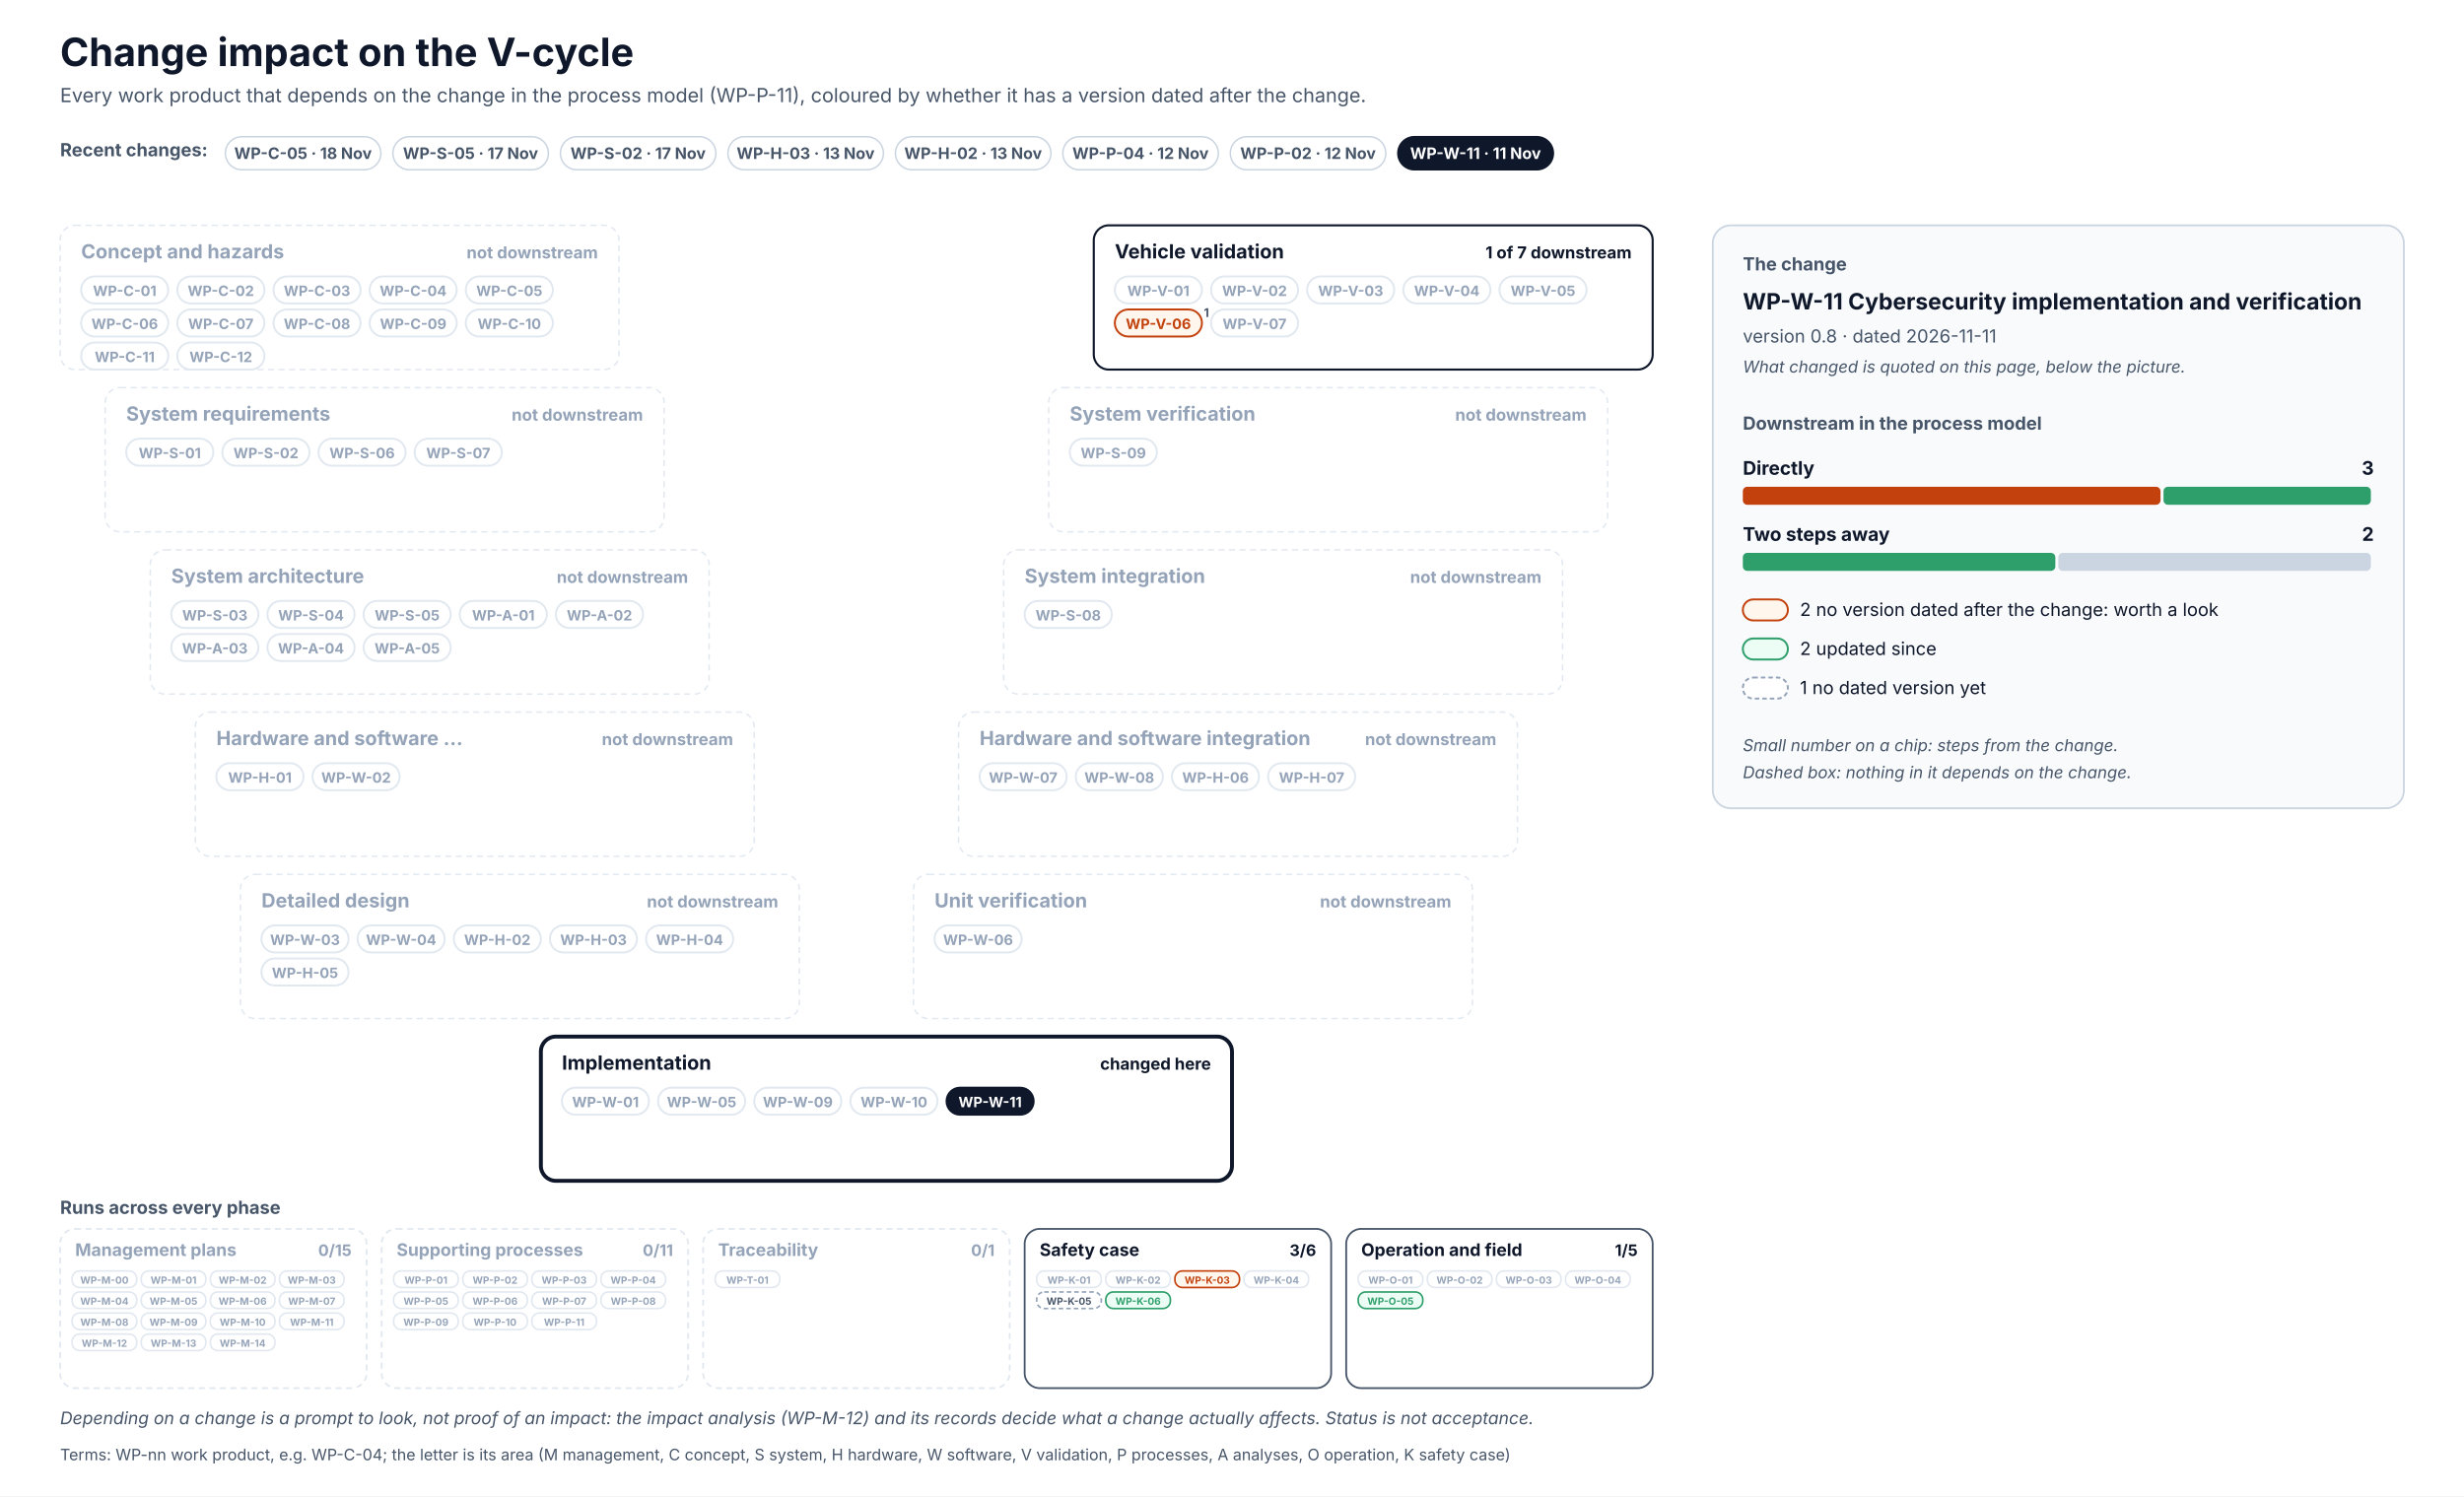
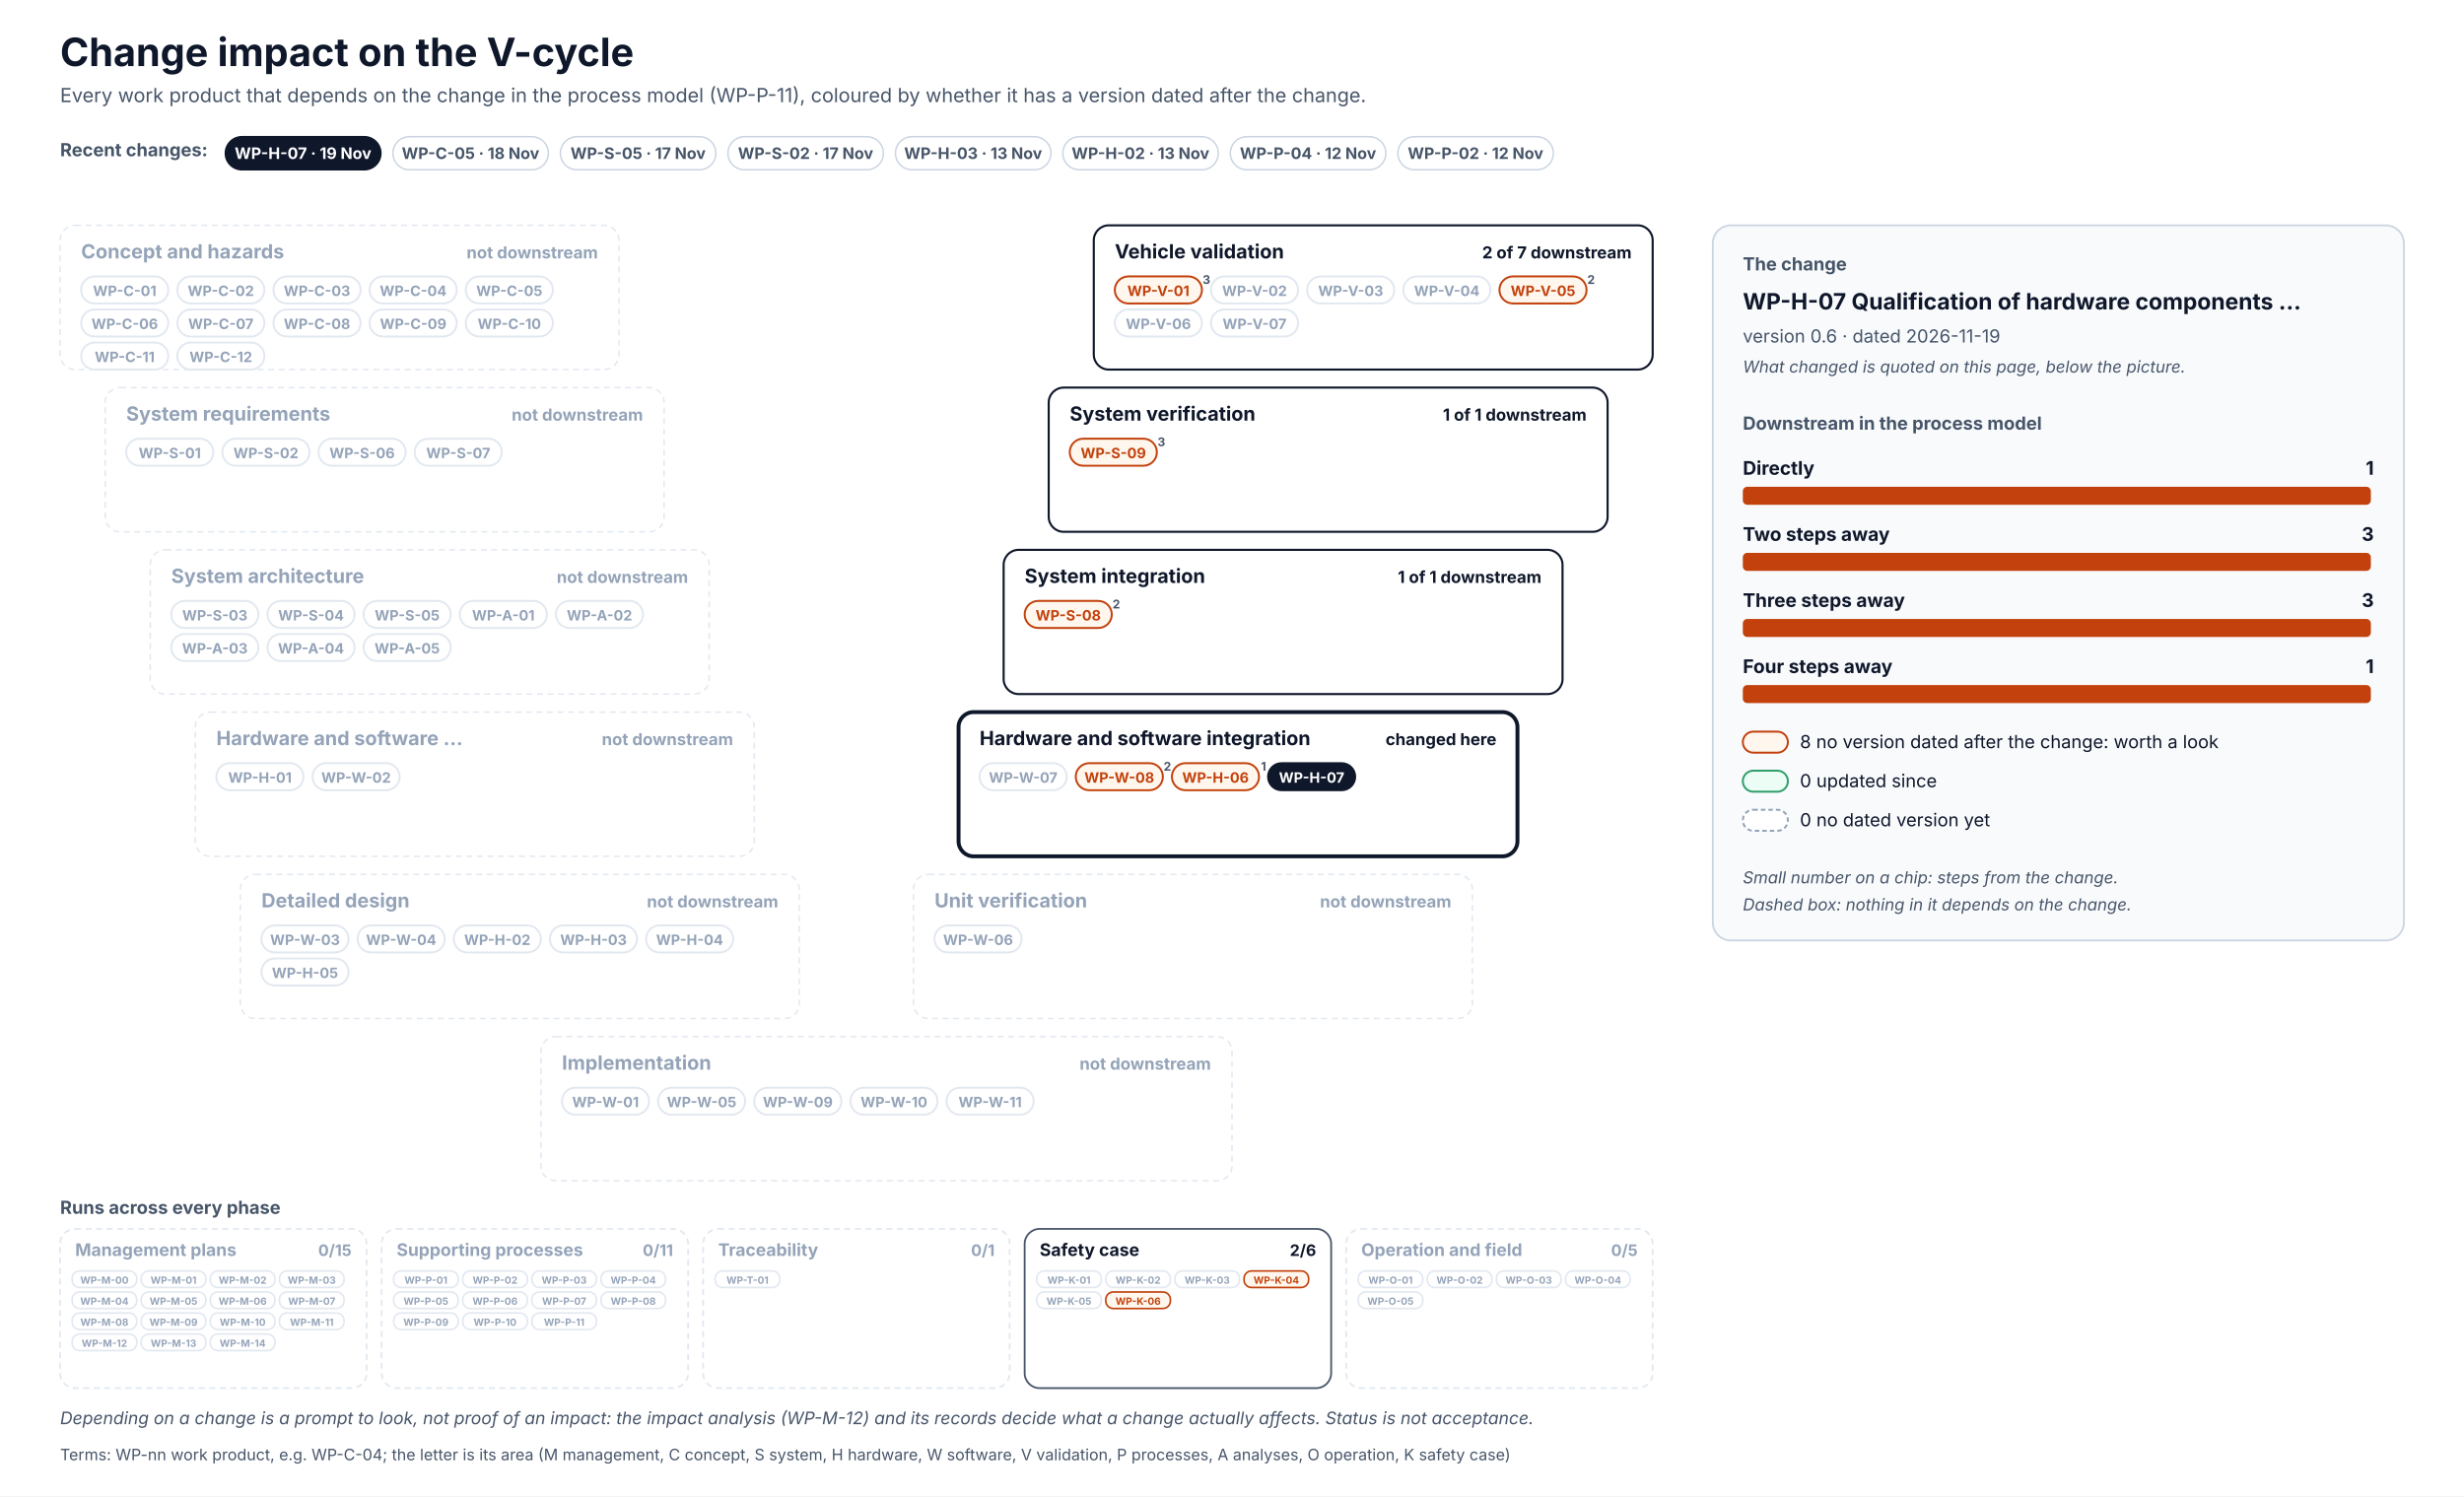
<svg xmlns="http://www.w3.org/2000/svg" width="1640" height="996" viewBox="0 0 1640 996" font-family="Inter, 'Segoe UI', Helvetica, Arial, sans-serif" role="img">
  <defs>
    <pattern id="hatch" patternUnits="userSpaceOnUse" width="6" height="6" patternTransform="rotate(45)">
      <rect width="6" height="6" fill="#F1F5F9" />
      <line x1="0" y1="0" x2="0" y2="6" stroke="#CBD5E1" stroke-width="2" />
    </pattern>
  </defs>
  <rect x="0" y="0" width="1640" height="996" rx="0" fill="#FFFFFF" stroke="none" stroke-width="0" />
  <text x="40" y="44" font-size="26" fill="#0F172A" font-weight="700">Change impact on the V-cycle</text>
  <text x="40" y="68" font-size="13" fill="#475569">Every work product that depends on the change in the process model (WP-P-11), coloured by whether it has a version dated after the change.</text>
  <text x="40" y="104" font-size="12" fill="#475569" font-weight="700">Recent changes:</text>
  <g transform="translate(150,91)">
+     <rect x="0" y="0" width="103.5" height="22" rx="11.0" fill="#0F172A" stroke="#0F172A" stroke-width="1" />
+     <text x="51.7" y="14.8" font-size="10.5" fill="#FFFFFF" font-weight="700" text-anchor="middle">WP-H-07 · 19 Nov</text>
+   </g>
+   <g transform="translate(261.5,91)">
    <rect x="0" y="0" width="103.5" height="22" rx="11.0" fill="#FFFFFF" stroke="#CBD5E1" stroke-width="1" />
    <text x="51.7" y="14.8" font-size="10.5" fill="#475569" font-weight="700" text-anchor="middle">WP-C-05 · 18 Nov</text>
  </g>
-   <g transform="translate(261.5,91)">
+   <g transform="translate(373,91)">
    <rect x="0" y="0" width="103.5" height="22" rx="11.0" fill="#FFFFFF" stroke="#CBD5E1" stroke-width="1" />
    <text x="51.7" y="14.8" font-size="10.5" fill="#475569" font-weight="700" text-anchor="middle">WP-S-05 · 17 Nov</text>
  </g>
-   <g transform="translate(373,91)">
+   <g transform="translate(484.5,91)">
    <rect x="0" y="0" width="103.5" height="22" rx="11.0" fill="#FFFFFF" stroke="#CBD5E1" stroke-width="1" />
    <text x="51.7" y="14.8" font-size="10.5" fill="#475569" font-weight="700" text-anchor="middle">WP-S-02 · 17 Nov</text>
  </g>
-   <g transform="translate(484.5,91)">
+   <g transform="translate(596,91)">
    <rect x="0" y="0" width="103.5" height="22" rx="11.0" fill="#FFFFFF" stroke="#CBD5E1" stroke-width="1" />
    <text x="51.7" y="14.8" font-size="10.5" fill="#475569" font-weight="700" text-anchor="middle">WP-H-03 · 13 Nov</text>
  </g>
-   <g transform="translate(596,91)">
+   <g transform="translate(707.4,91)">
    <rect x="0" y="0" width="103.5" height="22" rx="11.0" fill="#FFFFFF" stroke="#CBD5E1" stroke-width="1" />
    <text x="51.7" y="14.8" font-size="10.5" fill="#475569" font-weight="700" text-anchor="middle">WP-H-02 · 13 Nov</text>
  </g>
-   <g transform="translate(707.4,91)">
+   <g transform="translate(818.9,91)">
    <rect x="0" y="0" width="103.5" height="22" rx="11.0" fill="#FFFFFF" stroke="#CBD5E1" stroke-width="1" />
    <text x="51.7" y="14.8" font-size="10.5" fill="#475569" font-weight="700" text-anchor="middle">WP-P-04 · 12 Nov</text>
  </g>
-   <g transform="translate(818.9,91)">
+   <g transform="translate(930.4,91)">
    <rect x="0" y="0" width="103.5" height="22" rx="11.0" fill="#FFFFFF" stroke="#CBD5E1" stroke-width="1" />
    <text x="51.7" y="14.8" font-size="10.5" fill="#475569" font-weight="700" text-anchor="middle">WP-P-02 · 12 Nov</text>
-   </g>
-   <g transform="translate(930.4,91)">
-     <rect x="0" y="0" width="103.5" height="22" rx="11.0" fill="#0F172A" stroke="#0F172A" stroke-width="1" />
-     <text x="51.7" y="14.8" font-size="10.5" fill="#FFFFFF" font-weight="700" text-anchor="middle">WP-W-11 · 11 Nov</text>
  </g>
  <rect x="40" y="150" width="372" height="96" rx="10" fill="#FFFFFF" stroke="#E2E8F0" stroke-width="1" stroke-dasharray="4 3" />
  <text x="54" y="172" font-size="13" fill="#94A3B8" font-weight="700">Concept and hazards</text>
  <text x="398" y="172" font-size="11" fill="#94A3B8" font-weight="700" text-anchor="end">not downstream</text>
  <rect x="54" y="184" width="58" height="18" rx="9.0" fill="#FFFFFF" stroke="#E2E8F0" stroke-width="1.3" />
  <text x="83" y="197" font-size="9.5" fill="#94A3B8" font-weight="700" text-anchor="middle">WP-C-01</text>
  <rect x="118" y="184" width="58" height="18" rx="9.0" fill="#FFFFFF" stroke="#E2E8F0" stroke-width="1.3" />
  <text x="147" y="197" font-size="9.5" fill="#94A3B8" font-weight="700" text-anchor="middle">WP-C-02</text>
  <rect x="182" y="184" width="58" height="18" rx="9.0" fill="#FFFFFF" stroke="#E2E8F0" stroke-width="1.3" />
  <text x="211" y="197" font-size="9.5" fill="#94A3B8" font-weight="700" text-anchor="middle">WP-C-03</text>
  <rect x="246" y="184" width="58" height="18" rx="9.0" fill="#FFFFFF" stroke="#E2E8F0" stroke-width="1.3" />
  <text x="275" y="197" font-size="9.5" fill="#94A3B8" font-weight="700" text-anchor="middle">WP-C-04</text>
  <rect x="310" y="184" width="58" height="18" rx="9.0" fill="#FFFFFF" stroke="#E2E8F0" stroke-width="1.3" />
  <text x="339" y="197" font-size="9.5" fill="#94A3B8" font-weight="700" text-anchor="middle">WP-C-05</text>
  <rect x="54" y="206" width="58" height="18" rx="9.0" fill="#FFFFFF" stroke="#E2E8F0" stroke-width="1.3" />
  <text x="83" y="219" font-size="9.5" fill="#94A3B8" font-weight="700" text-anchor="middle">WP-C-06</text>
  <rect x="118" y="206" width="58" height="18" rx="9.0" fill="#FFFFFF" stroke="#E2E8F0" stroke-width="1.3" />
  <text x="147" y="219" font-size="9.5" fill="#94A3B8" font-weight="700" text-anchor="middle">WP-C-07</text>
  <rect x="182" y="206" width="58" height="18" rx="9.0" fill="#FFFFFF" stroke="#E2E8F0" stroke-width="1.3" />
  <text x="211" y="219" font-size="9.5" fill="#94A3B8" font-weight="700" text-anchor="middle">WP-C-08</text>
  <rect x="246" y="206" width="58" height="18" rx="9.0" fill="#FFFFFF" stroke="#E2E8F0" stroke-width="1.3" />
  <text x="275" y="219" font-size="9.5" fill="#94A3B8" font-weight="700" text-anchor="middle">WP-C-09</text>
  <rect x="310" y="206" width="58" height="18" rx="9.0" fill="#FFFFFF" stroke="#E2E8F0" stroke-width="1.3" />
  <text x="339" y="219" font-size="9.5" fill="#94A3B8" font-weight="700" text-anchor="middle">WP-C-10</text>
  <rect x="54" y="228" width="58" height="18" rx="9.0" fill="#FFFFFF" stroke="#E2E8F0" stroke-width="1.3" />
  <text x="83" y="241" font-size="9.5" fill="#94A3B8" font-weight="700" text-anchor="middle">WP-C-11</text>
  <rect x="118" y="228" width="58" height="18" rx="9.0" fill="#FFFFFF" stroke="#E2E8F0" stroke-width="1.3" />
  <text x="147" y="241" font-size="9.5" fill="#94A3B8" font-weight="700" text-anchor="middle">WP-C-12</text>
  <rect x="728" y="150" width="372" height="96" rx="10" fill="#FFFFFF" stroke="#0F172A" stroke-width="1.4" />
  <text x="742" y="172" font-size="13" fill="#0F172A" font-weight="700">Vehicle validation</text>
-   <text x="1086" y="172" font-size="11" fill="#0F172A" font-weight="700" text-anchor="end">1 of 7 downstream</text>
-   <rect x="742" y="184" width="58" height="18" rx="9.0" fill="#FFFFFF" stroke="#E2E8F0" stroke-width="1.3" />
-   <text x="771" y="197" font-size="9.5" fill="#94A3B8" font-weight="700" text-anchor="middle">WP-V-01</text>
+   <text x="1086" y="172" font-size="11" fill="#0F172A" font-weight="700" text-anchor="end">2 of 7 downstream</text>
+   <rect x="742" y="184" width="58" height="18" rx="9.0" fill="#FFF7ED" stroke="#C2410C" stroke-width="1.3" />
+   <text x="771" y="197" font-size="9.5" fill="#C2410C" font-weight="700" text-anchor="middle">WP-V-01</text>
+   <text x="803" y="189" font-size="8" fill="#475569" font-weight="700" text-anchor="middle">3</text>
  <rect x="806" y="184" width="58" height="18" rx="9.0" fill="#FFFFFF" stroke="#E2E8F0" stroke-width="1.3" />
  <text x="835" y="197" font-size="9.5" fill="#94A3B8" font-weight="700" text-anchor="middle">WP-V-02</text>
  <rect x="870" y="184" width="58" height="18" rx="9.0" fill="#FFFFFF" stroke="#E2E8F0" stroke-width="1.3" />
  <text x="899" y="197" font-size="9.5" fill="#94A3B8" font-weight="700" text-anchor="middle">WP-V-03</text>
  <rect x="934" y="184" width="58" height="18" rx="9.0" fill="#FFFFFF" stroke="#E2E8F0" stroke-width="1.3" />
  <text x="963" y="197" font-size="9.5" fill="#94A3B8" font-weight="700" text-anchor="middle">WP-V-04</text>
-   <rect x="998" y="184" width="58" height="18" rx="9.0" fill="#FFFFFF" stroke="#E2E8F0" stroke-width="1.3" />
-   <text x="1027" y="197" font-size="9.5" fill="#94A3B8" font-weight="700" text-anchor="middle">WP-V-05</text>
-   <rect x="742" y="206" width="58" height="18" rx="9.0" fill="#FFF7ED" stroke="#C2410C" stroke-width="1.3" />
-   <text x="771" y="219" font-size="9.5" fill="#C2410C" font-weight="700" text-anchor="middle">WP-V-06</text>
-   <text x="803" y="211" font-size="8" fill="#475569" font-weight="700" text-anchor="middle">1</text>
+   <rect x="998" y="184" width="58" height="18" rx="9.0" fill="#FFF7ED" stroke="#C2410C" stroke-width="1.3" />
+   <text x="1027" y="197" font-size="9.5" fill="#C2410C" font-weight="700" text-anchor="middle">WP-V-05</text>
+   <text x="1059" y="189" font-size="8" fill="#475569" font-weight="700" text-anchor="middle">2</text>
+   <rect x="742" y="206" width="58" height="18" rx="9.0" fill="#FFFFFF" stroke="#E2E8F0" stroke-width="1.3" />
+   <text x="771" y="219" font-size="9.5" fill="#94A3B8" font-weight="700" text-anchor="middle">WP-V-06</text>
  <rect x="806" y="206" width="58" height="18" rx="9.0" fill="#FFFFFF" stroke="#E2E8F0" stroke-width="1.3" />
  <text x="835" y="219" font-size="9.5" fill="#94A3B8" font-weight="700" text-anchor="middle">WP-V-07</text>
  <rect x="70" y="258" width="372" height="96" rx="10" fill="#FFFFFF" stroke="#E2E8F0" stroke-width="1" stroke-dasharray="4 3" />
  <text x="84" y="280" font-size="13" fill="#94A3B8" font-weight="700">System requirements</text>
  <text x="428" y="280" font-size="11" fill="#94A3B8" font-weight="700" text-anchor="end">not downstream</text>
  <rect x="84" y="292" width="58" height="18" rx="9.0" fill="#FFFFFF" stroke="#E2E8F0" stroke-width="1.3" />
  <text x="113" y="305" font-size="9.5" fill="#94A3B8" font-weight="700" text-anchor="middle">WP-S-01</text>
  <rect x="148" y="292" width="58" height="18" rx="9.0" fill="#FFFFFF" stroke="#E2E8F0" stroke-width="1.3" />
  <text x="177" y="305" font-size="9.5" fill="#94A3B8" font-weight="700" text-anchor="middle">WP-S-02</text>
  <rect x="212" y="292" width="58" height="18" rx="9.0" fill="#FFFFFF" stroke="#E2E8F0" stroke-width="1.3" />
  <text x="241" y="305" font-size="9.5" fill="#94A3B8" font-weight="700" text-anchor="middle">WP-S-06</text>
  <rect x="276" y="292" width="58" height="18" rx="9.0" fill="#FFFFFF" stroke="#E2E8F0" stroke-width="1.3" />
  <text x="305" y="305" font-size="9.5" fill="#94A3B8" font-weight="700" text-anchor="middle">WP-S-07</text>
-   <rect x="698" y="258" width="372" height="96" rx="10" fill="#FFFFFF" stroke="#E2E8F0" stroke-width="1" stroke-dasharray="4 3" />
-   <text x="712" y="280" font-size="13" fill="#94A3B8" font-weight="700">System verification</text>
-   <text x="1056" y="280" font-size="11" fill="#94A3B8" font-weight="700" text-anchor="end">not downstream</text>
-   <rect x="712" y="292" width="58" height="18" rx="9.0" fill="#FFFFFF" stroke="#E2E8F0" stroke-width="1.3" />
-   <text x="741" y="305" font-size="9.5" fill="#94A3B8" font-weight="700" text-anchor="middle">WP-S-09</text>
+   <rect x="698" y="258" width="372" height="96" rx="10" fill="#FFFFFF" stroke="#0F172A" stroke-width="1.4" />
+   <text x="712" y="280" font-size="13" fill="#0F172A" font-weight="700">System verification</text>
+   <text x="1056" y="280" font-size="11" fill="#0F172A" font-weight="700" text-anchor="end">1 of 1 downstream</text>
+   <rect x="712" y="292" width="58" height="18" rx="9.0" fill="#FFF7ED" stroke="#C2410C" stroke-width="1.3" />
+   <text x="741" y="305" font-size="9.5" fill="#C2410C" font-weight="700" text-anchor="middle">WP-S-09</text>
+   <text x="773" y="297" font-size="8" fill="#475569" font-weight="700" text-anchor="middle">3</text>
  <rect x="100" y="366" width="372" height="96" rx="10" fill="#FFFFFF" stroke="#E2E8F0" stroke-width="1" stroke-dasharray="4 3" />
  <text x="114" y="388" font-size="13" fill="#94A3B8" font-weight="700">System architecture</text>
  <text x="458" y="388" font-size="11" fill="#94A3B8" font-weight="700" text-anchor="end">not downstream</text>
  <rect x="114" y="400" width="58" height="18" rx="9.0" fill="#FFFFFF" stroke="#E2E8F0" stroke-width="1.3" />
  <text x="143" y="413" font-size="9.5" fill="#94A3B8" font-weight="700" text-anchor="middle">WP-S-03</text>
  <rect x="178" y="400" width="58" height="18" rx="9.0" fill="#FFFFFF" stroke="#E2E8F0" stroke-width="1.3" />
  <text x="207" y="413" font-size="9.5" fill="#94A3B8" font-weight="700" text-anchor="middle">WP-S-04</text>
  <rect x="242" y="400" width="58" height="18" rx="9.0" fill="#FFFFFF" stroke="#E2E8F0" stroke-width="1.3" />
  <text x="271" y="413" font-size="9.5" fill="#94A3B8" font-weight="700" text-anchor="middle">WP-S-05</text>
  <rect x="306" y="400" width="58" height="18" rx="9.0" fill="#FFFFFF" stroke="#E2E8F0" stroke-width="1.3" />
  <text x="335" y="413" font-size="9.5" fill="#94A3B8" font-weight="700" text-anchor="middle">WP-A-01</text>
  <rect x="370" y="400" width="58" height="18" rx="9.0" fill="#FFFFFF" stroke="#E2E8F0" stroke-width="1.3" />
  <text x="399" y="413" font-size="9.5" fill="#94A3B8" font-weight="700" text-anchor="middle">WP-A-02</text>
  <rect x="114" y="422" width="58" height="18" rx="9.0" fill="#FFFFFF" stroke="#E2E8F0" stroke-width="1.3" />
  <text x="143" y="435" font-size="9.5" fill="#94A3B8" font-weight="700" text-anchor="middle">WP-A-03</text>
  <rect x="178" y="422" width="58" height="18" rx="9.0" fill="#FFFFFF" stroke="#E2E8F0" stroke-width="1.3" />
  <text x="207" y="435" font-size="9.5" fill="#94A3B8" font-weight="700" text-anchor="middle">WP-A-04</text>
  <rect x="242" y="422" width="58" height="18" rx="9.0" fill="#FFFFFF" stroke="#E2E8F0" stroke-width="1.3" />
  <text x="271" y="435" font-size="9.5" fill="#94A3B8" font-weight="700" text-anchor="middle">WP-A-05</text>
-   <rect x="668" y="366" width="372" height="96" rx="10" fill="#FFFFFF" stroke="#E2E8F0" stroke-width="1" stroke-dasharray="4 3" />
-   <text x="682" y="388" font-size="13" fill="#94A3B8" font-weight="700">System integration</text>
-   <text x="1026" y="388" font-size="11" fill="#94A3B8" font-weight="700" text-anchor="end">not downstream</text>
-   <rect x="682" y="400" width="58" height="18" rx="9.0" fill="#FFFFFF" stroke="#E2E8F0" stroke-width="1.3" />
-   <text x="711" y="413" font-size="9.5" fill="#94A3B8" font-weight="700" text-anchor="middle">WP-S-08</text>
+   <rect x="668" y="366" width="372" height="96" rx="10" fill="#FFFFFF" stroke="#0F172A" stroke-width="1.4" />
+   <text x="682" y="388" font-size="13" fill="#0F172A" font-weight="700">System integration</text>
+   <text x="1026" y="388" font-size="11" fill="#0F172A" font-weight="700" text-anchor="end">1 of 1 downstream</text>
+   <rect x="682" y="400" width="58" height="18" rx="9.0" fill="#FFF7ED" stroke="#C2410C" stroke-width="1.3" />
+   <text x="711" y="413" font-size="9.5" fill="#C2410C" font-weight="700" text-anchor="middle">WP-S-08</text>
+   <text x="743" y="405" font-size="8" fill="#475569" font-weight="700" text-anchor="middle">2</text>
  <rect x="130" y="474" width="372" height="96" rx="10" fill="#FFFFFF" stroke="#E2E8F0" stroke-width="1" stroke-dasharray="4 3" />
  <text x="144" y="496" font-size="13" fill="#94A3B8" font-weight="700">Hardware and software …</text>
  <text x="488" y="496" font-size="11" fill="#94A3B8" font-weight="700" text-anchor="end">not downstream</text>
  <rect x="144" y="508" width="58" height="18" rx="9.0" fill="#FFFFFF" stroke="#E2E8F0" stroke-width="1.3" />
  <text x="173" y="521" font-size="9.5" fill="#94A3B8" font-weight="700" text-anchor="middle">WP-H-01</text>
  <rect x="208" y="508" width="58" height="18" rx="9.0" fill="#FFFFFF" stroke="#E2E8F0" stroke-width="1.3" />
  <text x="237" y="521" font-size="9.5" fill="#94A3B8" font-weight="700" text-anchor="middle">WP-W-02</text>
-   <rect x="638" y="474" width="372" height="96" rx="10" fill="#FFFFFF" stroke="#E2E8F0" stroke-width="1" stroke-dasharray="4 3" />
-   <text x="652" y="496" font-size="13" fill="#94A3B8" font-weight="700">Hardware and software integration</text>
-   <text x="996" y="496" font-size="11" fill="#94A3B8" font-weight="700" text-anchor="end">not downstream</text>
+   <rect x="638" y="474" width="372" height="96" rx="10" fill="#FFFFFF" stroke="#0F172A" stroke-width="2.6" />
+   <text x="652" y="496" font-size="13" fill="#0F172A" font-weight="700">Hardware and software integration</text>
+   <text x="996" y="496" font-size="11" fill="#0F172A" font-weight="700" text-anchor="end">changed here</text>
  <rect x="652" y="508" width="58" height="18" rx="9.0" fill="#FFFFFF" stroke="#E2E8F0" stroke-width="1.3" />
  <text x="681" y="521" font-size="9.5" fill="#94A3B8" font-weight="700" text-anchor="middle">WP-W-07</text>
-   <rect x="716" y="508" width="58" height="18" rx="9.0" fill="#FFFFFF" stroke="#E2E8F0" stroke-width="1.3" />
-   <text x="745" y="521" font-size="9.5" fill="#94A3B8" font-weight="700" text-anchor="middle">WP-W-08</text>
-   <rect x="780" y="508" width="58" height="18" rx="9.0" fill="#FFFFFF" stroke="#E2E8F0" stroke-width="1.3" />
-   <text x="809" y="521" font-size="9.5" fill="#94A3B8" font-weight="700" text-anchor="middle">WP-H-06</text>
-   <rect x="844" y="508" width="58" height="18" rx="9.0" fill="#FFFFFF" stroke="#E2E8F0" stroke-width="1.3" />
-   <text x="873" y="521" font-size="9.5" fill="#94A3B8" font-weight="700" text-anchor="middle">WP-H-07</text>
+   <rect x="716" y="508" width="58" height="18" rx="9.0" fill="#FFF7ED" stroke="#C2410C" stroke-width="1.3" />
+   <text x="745" y="521" font-size="9.5" fill="#C2410C" font-weight="700" text-anchor="middle">WP-W-08</text>
+   <text x="777" y="513" font-size="8" fill="#475569" font-weight="700" text-anchor="middle">2</text>
+   <rect x="780" y="508" width="58" height="18" rx="9.0" fill="#FFF7ED" stroke="#C2410C" stroke-width="1.3" />
+   <text x="809" y="521" font-size="9.5" fill="#C2410C" font-weight="700" text-anchor="middle">WP-H-06</text>
+   <text x="841" y="513" font-size="8" fill="#475569" font-weight="700" text-anchor="middle">1</text>
+   <rect x="844" y="508" width="58" height="18" rx="9.0" fill="#0F172A" stroke="#0F172A" stroke-width="1.3" />
+   <text x="873" y="521" font-size="9.5" fill="#FFFFFF" font-weight="700" text-anchor="middle">WP-H-07</text>
  <rect x="160" y="582" width="372" height="96" rx="10" fill="#FFFFFF" stroke="#E2E8F0" stroke-width="1" stroke-dasharray="4 3" />
  <text x="174" y="604" font-size="13" fill="#94A3B8" font-weight="700">Detailed design</text>
  <text x="518" y="604" font-size="11" fill="#94A3B8" font-weight="700" text-anchor="end">not downstream</text>
  <rect x="174" y="616" width="58" height="18" rx="9.0" fill="#FFFFFF" stroke="#E2E8F0" stroke-width="1.3" />
  <text x="203" y="629" font-size="9.5" fill="#94A3B8" font-weight="700" text-anchor="middle">WP-W-03</text>
  <rect x="238" y="616" width="58" height="18" rx="9.0" fill="#FFFFFF" stroke="#E2E8F0" stroke-width="1.3" />
  <text x="267" y="629" font-size="9.5" fill="#94A3B8" font-weight="700" text-anchor="middle">WP-W-04</text>
  <rect x="302" y="616" width="58" height="18" rx="9.0" fill="#FFFFFF" stroke="#E2E8F0" stroke-width="1.3" />
  <text x="331" y="629" font-size="9.5" fill="#94A3B8" font-weight="700" text-anchor="middle">WP-H-02</text>
  <rect x="366" y="616" width="58" height="18" rx="9.0" fill="#FFFFFF" stroke="#E2E8F0" stroke-width="1.3" />
  <text x="395" y="629" font-size="9.5" fill="#94A3B8" font-weight="700" text-anchor="middle">WP-H-03</text>
  <rect x="430" y="616" width="58" height="18" rx="9.0" fill="#FFFFFF" stroke="#E2E8F0" stroke-width="1.3" />
  <text x="459" y="629" font-size="9.5" fill="#94A3B8" font-weight="700" text-anchor="middle">WP-H-04</text>
  <rect x="174" y="638" width="58" height="18" rx="9.0" fill="#FFFFFF" stroke="#E2E8F0" stroke-width="1.3" />
  <text x="203" y="651" font-size="9.5" fill="#94A3B8" font-weight="700" text-anchor="middle">WP-H-05</text>
  <rect x="608" y="582" width="372" height="96" rx="10" fill="#FFFFFF" stroke="#E2E8F0" stroke-width="1" stroke-dasharray="4 3" />
  <text x="622" y="604" font-size="13" fill="#94A3B8" font-weight="700">Unit verification</text>
  <text x="966" y="604" font-size="11" fill="#94A3B8" font-weight="700" text-anchor="end">not downstream</text>
  <rect x="622" y="616" width="58" height="18" rx="9.0" fill="#FFFFFF" stroke="#E2E8F0" stroke-width="1.3" />
  <text x="651" y="629" font-size="9.5" fill="#94A3B8" font-weight="700" text-anchor="middle">WP-W-06</text>
-   <rect x="360" y="690" width="460" height="96" rx="10" fill="#FFFFFF" stroke="#0F172A" stroke-width="2.6" />
-   <text x="374" y="712" font-size="13" fill="#0F172A" font-weight="700">Implementation</text>
-   <text x="806" y="712" font-size="11" fill="#0F172A" font-weight="700" text-anchor="end">changed here</text>
+   <rect x="360" y="690" width="460" height="96" rx="10" fill="#FFFFFF" stroke="#E2E8F0" stroke-width="1" stroke-dasharray="4 3" />
+   <text x="374" y="712" font-size="13" fill="#94A3B8" font-weight="700">Implementation</text>
+   <text x="806" y="712" font-size="11" fill="#94A3B8" font-weight="700" text-anchor="end">not downstream</text>
  <rect x="374" y="724" width="58" height="18" rx="9.0" fill="#FFFFFF" stroke="#E2E8F0" stroke-width="1.3" />
  <text x="403" y="737" font-size="9.5" fill="#94A3B8" font-weight="700" text-anchor="middle">WP-W-01</text>
  <rect x="438" y="724" width="58" height="18" rx="9.0" fill="#FFFFFF" stroke="#E2E8F0" stroke-width="1.3" />
  <text x="467" y="737" font-size="9.5" fill="#94A3B8" font-weight="700" text-anchor="middle">WP-W-05</text>
  <rect x="502" y="724" width="58" height="18" rx="9.0" fill="#FFFFFF" stroke="#E2E8F0" stroke-width="1.3" />
  <text x="531" y="737" font-size="9.5" fill="#94A3B8" font-weight="700" text-anchor="middle">WP-W-09</text>
  <rect x="566" y="724" width="58" height="18" rx="9.0" fill="#FFFFFF" stroke="#E2E8F0" stroke-width="1.3" />
  <text x="595" y="737" font-size="9.5" fill="#94A3B8" font-weight="700" text-anchor="middle">WP-W-10</text>
-   <rect x="630" y="724" width="58" height="18" rx="9.0" fill="#0F172A" stroke="#0F172A" stroke-width="1.3" />
-   <text x="659" y="737" font-size="9.5" fill="#FFFFFF" font-weight="700" text-anchor="middle">WP-W-11</text>
+   <rect x="630" y="724" width="58" height="18" rx="9.0" fill="#FFFFFF" stroke="#E2E8F0" stroke-width="1.3" />
+   <text x="659" y="737" font-size="9.5" fill="#94A3B8" font-weight="700" text-anchor="middle">WP-W-11</text>
  <text x="40" y="808" font-size="12" fill="#475569" font-weight="700">Runs across every phase</text>
  <rect x="40" y="818" width="204" height="106" rx="10" fill="#FFFFFF" stroke="#E2E8F0" stroke-width="1.2" stroke-dasharray="4 3" />
  <text x="50" y="836" font-size="11.5" fill="#94A3B8" font-weight="700">Management plans</text>
  <text x="234" y="836" font-size="10.5" fill="#94A3B8" font-weight="700" text-anchor="end">0/15</text>
  <rect x="48" y="846" width="43" height="11" rx="5" fill="#FFFFFF" stroke="#E2E8F0" stroke-width="1.1" />
  <text x="69.5" y="854.5" font-size="6.6" fill="#94A3B8" font-weight="700" text-anchor="middle">WP-M-00</text>
  <rect x="94" y="846" width="43" height="11" rx="5" fill="#FFFFFF" stroke="#E2E8F0" stroke-width="1.1" />
  <text x="115.5" y="854.5" font-size="6.6" fill="#94A3B8" font-weight="700" text-anchor="middle">WP-M-01</text>
  <rect x="140" y="846" width="43" height="11" rx="5" fill="#FFFFFF" stroke="#E2E8F0" stroke-width="1.1" />
  <text x="161.5" y="854.5" font-size="6.6" fill="#94A3B8" font-weight="700" text-anchor="middle">WP-M-02</text>
  <rect x="186" y="846" width="43" height="11" rx="5" fill="#FFFFFF" stroke="#E2E8F0" stroke-width="1.1" />
  <text x="207.5" y="854.5" font-size="6.6" fill="#94A3B8" font-weight="700" text-anchor="middle">WP-M-03</text>
  <rect x="48" y="860" width="43" height="11" rx="5" fill="#FFFFFF" stroke="#E2E8F0" stroke-width="1.1" />
  <text x="69.5" y="868.5" font-size="6.6" fill="#94A3B8" font-weight="700" text-anchor="middle">WP-M-04</text>
  <rect x="94" y="860" width="43" height="11" rx="5" fill="#FFFFFF" stroke="#E2E8F0" stroke-width="1.1" />
  <text x="115.5" y="868.5" font-size="6.6" fill="#94A3B8" font-weight="700" text-anchor="middle">WP-M-05</text>
  <rect x="140" y="860" width="43" height="11" rx="5" fill="#FFFFFF" stroke="#E2E8F0" stroke-width="1.1" />
  <text x="161.5" y="868.5" font-size="6.6" fill="#94A3B8" font-weight="700" text-anchor="middle">WP-M-06</text>
  <rect x="186" y="860" width="43" height="11" rx="5" fill="#FFFFFF" stroke="#E2E8F0" stroke-width="1.1" />
  <text x="207.5" y="868.5" font-size="6.6" fill="#94A3B8" font-weight="700" text-anchor="middle">WP-M-07</text>
  <rect x="48" y="874" width="43" height="11" rx="5" fill="#FFFFFF" stroke="#E2E8F0" stroke-width="1.1" />
  <text x="69.5" y="882.5" font-size="6.6" fill="#94A3B8" font-weight="700" text-anchor="middle">WP-M-08</text>
  <rect x="94" y="874" width="43" height="11" rx="5" fill="#FFFFFF" stroke="#E2E8F0" stroke-width="1.1" />
  <text x="115.5" y="882.5" font-size="6.6" fill="#94A3B8" font-weight="700" text-anchor="middle">WP-M-09</text>
  <rect x="140" y="874" width="43" height="11" rx="5" fill="#FFFFFF" stroke="#E2E8F0" stroke-width="1.1" />
  <text x="161.5" y="882.5" font-size="6.6" fill="#94A3B8" font-weight="700" text-anchor="middle">WP-M-10</text>
  <rect x="186" y="874" width="43" height="11" rx="5" fill="#FFFFFF" stroke="#E2E8F0" stroke-width="1.1" />
  <text x="207.5" y="882.5" font-size="6.6" fill="#94A3B8" font-weight="700" text-anchor="middle">WP-M-11</text>
  <rect x="48" y="888" width="43" height="11" rx="5" fill="#FFFFFF" stroke="#E2E8F0" stroke-width="1.1" />
  <text x="69.5" y="896.5" font-size="6.6" fill="#94A3B8" font-weight="700" text-anchor="middle">WP-M-12</text>
  <rect x="94" y="888" width="43" height="11" rx="5" fill="#FFFFFF" stroke="#E2E8F0" stroke-width="1.1" />
  <text x="115.5" y="896.5" font-size="6.6" fill="#94A3B8" font-weight="700" text-anchor="middle">WP-M-13</text>
  <rect x="140" y="888" width="43" height="11" rx="5" fill="#FFFFFF" stroke="#E2E8F0" stroke-width="1.1" />
  <text x="161.5" y="896.5" font-size="6.6" fill="#94A3B8" font-weight="700" text-anchor="middle">WP-M-14</text>
  <rect x="254" y="818" width="204" height="106" rx="10" fill="#FFFFFF" stroke="#E2E8F0" stroke-width="1.2" stroke-dasharray="4 3" />
  <text x="264" y="836" font-size="11.5" fill="#94A3B8" font-weight="700">Supporting processes</text>
  <text x="448" y="836" font-size="10.5" fill="#94A3B8" font-weight="700" text-anchor="end">0/11</text>
  <rect x="262" y="846" width="43" height="11" rx="5" fill="#FFFFFF" stroke="#E2E8F0" stroke-width="1.1" />
  <text x="283.5" y="854.5" font-size="6.6" fill="#94A3B8" font-weight="700" text-anchor="middle">WP-P-01</text>
  <rect x="308" y="846" width="43" height="11" rx="5" fill="#FFFFFF" stroke="#E2E8F0" stroke-width="1.1" />
  <text x="329.5" y="854.5" font-size="6.6" fill="#94A3B8" font-weight="700" text-anchor="middle">WP-P-02</text>
  <rect x="354" y="846" width="43" height="11" rx="5" fill="#FFFFFF" stroke="#E2E8F0" stroke-width="1.1" />
  <text x="375.5" y="854.5" font-size="6.6" fill="#94A3B8" font-weight="700" text-anchor="middle">WP-P-03</text>
  <rect x="400" y="846" width="43" height="11" rx="5" fill="#FFFFFF" stroke="#E2E8F0" stroke-width="1.1" />
  <text x="421.5" y="854.5" font-size="6.6" fill="#94A3B8" font-weight="700" text-anchor="middle">WP-P-04</text>
  <rect x="262" y="860" width="43" height="11" rx="5" fill="#FFFFFF" stroke="#E2E8F0" stroke-width="1.1" />
  <text x="283.5" y="868.5" font-size="6.6" fill="#94A3B8" font-weight="700" text-anchor="middle">WP-P-05</text>
  <rect x="308" y="860" width="43" height="11" rx="5" fill="#FFFFFF" stroke="#E2E8F0" stroke-width="1.1" />
  <text x="329.5" y="868.5" font-size="6.6" fill="#94A3B8" font-weight="700" text-anchor="middle">WP-P-06</text>
  <rect x="354" y="860" width="43" height="11" rx="5" fill="#FFFFFF" stroke="#E2E8F0" stroke-width="1.1" />
  <text x="375.5" y="868.5" font-size="6.6" fill="#94A3B8" font-weight="700" text-anchor="middle">WP-P-07</text>
  <rect x="400" y="860" width="43" height="11" rx="5" fill="#FFFFFF" stroke="#E2E8F0" stroke-width="1.1" />
  <text x="421.5" y="868.5" font-size="6.6" fill="#94A3B8" font-weight="700" text-anchor="middle">WP-P-08</text>
  <rect x="262" y="874" width="43" height="11" rx="5" fill="#FFFFFF" stroke="#E2E8F0" stroke-width="1.1" />
  <text x="283.5" y="882.5" font-size="6.6" fill="#94A3B8" font-weight="700" text-anchor="middle">WP-P-09</text>
  <rect x="308" y="874" width="43" height="11" rx="5" fill="#FFFFFF" stroke="#E2E8F0" stroke-width="1.1" />
  <text x="329.5" y="882.5" font-size="6.6" fill="#94A3B8" font-weight="700" text-anchor="middle">WP-P-10</text>
  <rect x="354" y="874" width="43" height="11" rx="5" fill="#FFFFFF" stroke="#E2E8F0" stroke-width="1.1" />
  <text x="375.5" y="882.5" font-size="6.6" fill="#94A3B8" font-weight="700" text-anchor="middle">WP-P-11</text>
  <rect x="468" y="818" width="204" height="106" rx="10" fill="#FFFFFF" stroke="#E2E8F0" stroke-width="1.2" stroke-dasharray="4 3" />
  <text x="478" y="836" font-size="11.5" fill="#94A3B8" font-weight="700">Traceability</text>
  <text x="662" y="836" font-size="10.5" fill="#94A3B8" font-weight="700" text-anchor="end">0/1</text>
  <rect x="476" y="846" width="43" height="11" rx="5" fill="#FFFFFF" stroke="#E2E8F0" stroke-width="1.1" />
  <text x="497.5" y="854.5" font-size="6.6" fill="#94A3B8" font-weight="700" text-anchor="middle">WP-T-01</text>
  <rect x="682" y="818" width="204" height="106" rx="10" fill="#FFFFFF" stroke="#475569" stroke-width="1.2" />
  <text x="692" y="836" font-size="11.5" fill="#0F172A" font-weight="700">Safety case</text>
-   <text x="876" y="836" font-size="10.5" fill="#0F172A" font-weight="700" text-anchor="end">3/6</text>
+   <text x="876" y="836" font-size="10.5" fill="#0F172A" font-weight="700" text-anchor="end">2/6</text>
  <rect x="690" y="846" width="43" height="11" rx="5" fill="#FFFFFF" stroke="#E2E8F0" stroke-width="1.1" />
  <text x="711.5" y="854.5" font-size="6.6" fill="#94A3B8" font-weight="700" text-anchor="middle">WP-K-01</text>
  <rect x="736" y="846" width="43" height="11" rx="5" fill="#FFFFFF" stroke="#E2E8F0" stroke-width="1.1" />
  <text x="757.5" y="854.5" font-size="6.6" fill="#94A3B8" font-weight="700" text-anchor="middle">WP-K-02</text>
-   <rect x="782" y="846" width="43" height="11" rx="5" fill="#FFF7ED" stroke="#C2410C" stroke-width="1.1" />
-   <text x="803.5" y="854.5" font-size="6.6" fill="#C2410C" font-weight="700" text-anchor="middle">WP-K-03</text>
-   <rect x="828" y="846" width="43" height="11" rx="5" fill="#FFFFFF" stroke="#E2E8F0" stroke-width="1.1" />
-   <text x="849.5" y="854.5" font-size="6.6" fill="#94A3B8" font-weight="700" text-anchor="middle">WP-K-04</text>
-   <rect x="690" y="860" width="43" height="11" rx="5" fill="#FFFFFF" stroke="#94A3B8" stroke-width="1.1" stroke-dasharray="3 2" />
-   <text x="711.5" y="868.5" font-size="6.6" fill="#475569" font-weight="700" text-anchor="middle">WP-K-05</text>
-   <rect x="736" y="860" width="43" height="11" rx="5" fill="#ECFDF5" stroke="#2E9E6A" stroke-width="1.1" />
-   <text x="757.5" y="868.5" font-size="6.6" fill="#2E9E6A" font-weight="700" text-anchor="middle">WP-K-06</text>
-   <rect x="896" y="818" width="204" height="106" rx="10" fill="#FFFFFF" stroke="#475569" stroke-width="1.2" />
-   <text x="906" y="836" font-size="11.5" fill="#0F172A" font-weight="700">Operation and field</text>
-   <text x="1090" y="836" font-size="10.5" fill="#0F172A" font-weight="700" text-anchor="end">1/5</text>
+   <rect x="782" y="846" width="43" height="11" rx="5" fill="#FFFFFF" stroke="#E2E8F0" stroke-width="1.1" />
+   <text x="803.5" y="854.5" font-size="6.6" fill="#94A3B8" font-weight="700" text-anchor="middle">WP-K-03</text>
+   <rect x="828" y="846" width="43" height="11" rx="5" fill="#FFF7ED" stroke="#C2410C" stroke-width="1.1" />
+   <text x="849.5" y="854.5" font-size="6.6" fill="#C2410C" font-weight="700" text-anchor="middle">WP-K-04</text>
+   <rect x="690" y="860" width="43" height="11" rx="5" fill="#FFFFFF" stroke="#E2E8F0" stroke-width="1.1" />
+   <text x="711.5" y="868.5" font-size="6.6" fill="#94A3B8" font-weight="700" text-anchor="middle">WP-K-05</text>
+   <rect x="736" y="860" width="43" height="11" rx="5" fill="#FFF7ED" stroke="#C2410C" stroke-width="1.1" />
+   <text x="757.5" y="868.5" font-size="6.6" fill="#C2410C" font-weight="700" text-anchor="middle">WP-K-06</text>
+   <rect x="896" y="818" width="204" height="106" rx="10" fill="#FFFFFF" stroke="#E2E8F0" stroke-width="1.2" stroke-dasharray="4 3" />
+   <text x="906" y="836" font-size="11.5" fill="#94A3B8" font-weight="700">Operation and field</text>
+   <text x="1090" y="836" font-size="10.5" fill="#94A3B8" font-weight="700" text-anchor="end">0/5</text>
  <rect x="904" y="846" width="43" height="11" rx="5" fill="#FFFFFF" stroke="#E2E8F0" stroke-width="1.1" />
  <text x="925.5" y="854.5" font-size="6.6" fill="#94A3B8" font-weight="700" text-anchor="middle">WP-O-01</text>
  <rect x="950" y="846" width="43" height="11" rx="5" fill="#FFFFFF" stroke="#E2E8F0" stroke-width="1.1" />
  <text x="971.5" y="854.5" font-size="6.6" fill="#94A3B8" font-weight="700" text-anchor="middle">WP-O-02</text>
  <rect x="996" y="846" width="43" height="11" rx="5" fill="#FFFFFF" stroke="#E2E8F0" stroke-width="1.1" />
  <text x="1017.5" y="854.5" font-size="6.6" fill="#94A3B8" font-weight="700" text-anchor="middle">WP-O-03</text>
  <rect x="1042" y="846" width="43" height="11" rx="5" fill="#FFFFFF" stroke="#E2E8F0" stroke-width="1.1" />
  <text x="1063.5" y="854.5" font-size="6.6" fill="#94A3B8" font-weight="700" text-anchor="middle">WP-O-04</text>
-   <rect x="904" y="860" width="43" height="11" rx="5" fill="#ECFDF5" stroke="#2E9E6A" stroke-width="1.1" />
-   <text x="925.5" y="868.5" font-size="6.6" fill="#2E9E6A" font-weight="700" text-anchor="middle">WP-O-05</text>
-   <rect x="1140" y="150" width="460" height="388" rx="12" fill="#F8FAFC" stroke="#CBD5E1" stroke-width="1.2" />
+   <rect x="904" y="860" width="43" height="11" rx="5" fill="#FFFFFF" stroke="#E2E8F0" stroke-width="1.1" />
+   <text x="925.5" y="868.5" font-size="6.6" fill="#94A3B8" font-weight="700" text-anchor="middle">WP-O-05</text>
+   <rect x="1140" y="150" width="460" height="476" rx="12" fill="#F8FAFC" stroke="#CBD5E1" stroke-width="1.2" />
  <text x="1160" y="180" font-size="12" fill="#475569" font-weight="700">The change</text>
-   <text x="1160" y="206" font-size="15" fill="#0F172A" font-weight="700">WP-W-11 Cybersecurity implementation and verification</text>
-   <text x="1160" y="228" font-size="12" fill="#475569">version 0.8 · dated 2026-11-11</text>
+   <text x="1160" y="206" font-size="15" fill="#0F172A" font-weight="700">WP-H-07 Qualification of hardware components …</text>
+   <text x="1160" y="228" font-size="12" fill="#475569">version 0.6 · dated 2026-11-19</text>
  <text x="1160" y="248" font-size="11" fill="#475569" font-style="italic">What changed is quoted on this page, below the picture.</text>
  <text x="1160" y="286" font-size="12" fill="#475569" font-weight="700">Downstream in the process model</text>
  <text x="1160" y="316" font-size="12.5" fill="#0F172A" font-weight="700">Directly</text>
-   <text x="1580" y="316" font-size="12.5" fill="#0F172A" font-weight="700" text-anchor="end">3</text>
-   <rect x="1160" y="324" width="278" height="12" rx="3" fill="#C2410C" stroke="none" stroke-width="0" />
-   <rect x="1440" y="324" width="138" height="12" rx="3" fill="#2E9E6A" stroke="none" stroke-width="0" />
+   <text x="1580" y="316" font-size="12.5" fill="#0F172A" font-weight="700" text-anchor="end">1</text>
+   <rect x="1160" y="324" width="418" height="12" rx="3" fill="#C2410C" stroke="none" stroke-width="0" />
  <text x="1160" y="360" font-size="12.5" fill="#0F172A" font-weight="700">Two steps away</text>
-   <text x="1580" y="360" font-size="12.5" fill="#0F172A" font-weight="700" text-anchor="end">2</text>
-   <rect x="1160" y="368" width="208" height="12" rx="3" fill="#2E9E6A" stroke="none" stroke-width="0" />
-   <rect x="1370" y="368" width="208" height="12" rx="3" fill="#CBD5E1" stroke="none" stroke-width="0" />
-   <rect x="1160" y="399" width="30" height="14" rx="7" fill="#FFF7ED" stroke="#C2410C" stroke-width="1.3" />
-   <text x="1198" y="410" font-size="12" fill="#0F172A">2 no version dated after the change: worth a look</text>
-   <rect x="1160" y="425" width="30" height="14" rx="7" fill="#ECFDF5" stroke="#2E9E6A" stroke-width="1.3" />
-   <text x="1198" y="436" font-size="12" fill="#0F172A">2 updated since</text>
-   <rect x="1160" y="451" width="30" height="14" rx="7" fill="#FFFFFF" stroke="#94A3B8" stroke-width="1.3" stroke-dasharray="3 2" />
-   <text x="1198" y="462" font-size="12" fill="#0F172A">1 no dated version yet</text>
-   <text x="1160" y="500" font-size="11" fill="#475569" font-style="italic">Small number on a chip: steps from the change.</text>
-   <text x="1160" y="518" font-size="11" fill="#475569" font-style="italic">Dashed box: nothing in it depends on the change.</text>
+   <text x="1580" y="360" font-size="12.5" fill="#0F172A" font-weight="700" text-anchor="end">3</text>
+   <rect x="1160" y="368" width="418" height="12" rx="3" fill="#C2410C" stroke="none" stroke-width="0" />
+   <text x="1160" y="404" font-size="12.5" fill="#0F172A" font-weight="700">Three steps away</text>
+   <text x="1580" y="404" font-size="12.5" fill="#0F172A" font-weight="700" text-anchor="end">3</text>
+   <rect x="1160" y="412" width="418" height="12" rx="3" fill="#C2410C" stroke="none" stroke-width="0" />
+   <text x="1160" y="448" font-size="12.5" fill="#0F172A" font-weight="700">Four steps away</text>
+   <text x="1580" y="448" font-size="12.5" fill="#0F172A" font-weight="700" text-anchor="end">1</text>
+   <rect x="1160" y="456" width="418" height="12" rx="3" fill="#C2410C" stroke="none" stroke-width="0" />
+   <rect x="1160" y="487" width="30" height="14" rx="7" fill="#FFF7ED" stroke="#C2410C" stroke-width="1.3" />
+   <text x="1198" y="498" font-size="12" fill="#0F172A">8 no version dated after the change: worth a look</text>
+   <rect x="1160" y="513" width="30" height="14" rx="7" fill="#ECFDF5" stroke="#2E9E6A" stroke-width="1.3" />
+   <text x="1198" y="524" font-size="12" fill="#0F172A">0 updated since</text>
+   <rect x="1160" y="539" width="30" height="14" rx="7" fill="#FFFFFF" stroke="#94A3B8" stroke-width="1.3" stroke-dasharray="3 2" />
+   <text x="1198" y="550" font-size="12" fill="#0F172A">0 no dated version yet</text>
+   <text x="1160" y="588" font-size="11" fill="#475569" font-style="italic">Small number on a chip: steps from the change.</text>
+   <text x="1160" y="606" font-size="11" fill="#475569" font-style="italic">Dashed box: nothing in it depends on the change.</text>
  <text x="40" y="948" font-size="11.5" fill="#475569" font-style="italic">Depending on a change is a prompt to look, not proof of an impact: the impact analysis (WP-M-12) and its records decide what a change actually affects. Status is not acceptance.</text>
  <g class="terms">
    <text x="40" y="972" font-size="10.5" fill="#475569">Terms: WP-nn work product, e.g. WP-C-04; the letter is its area (M management, C concept, S system, H hardware, W software, V validation, P processes, A analyses, O operation, K safety case)</text>
  </g>
</svg>
